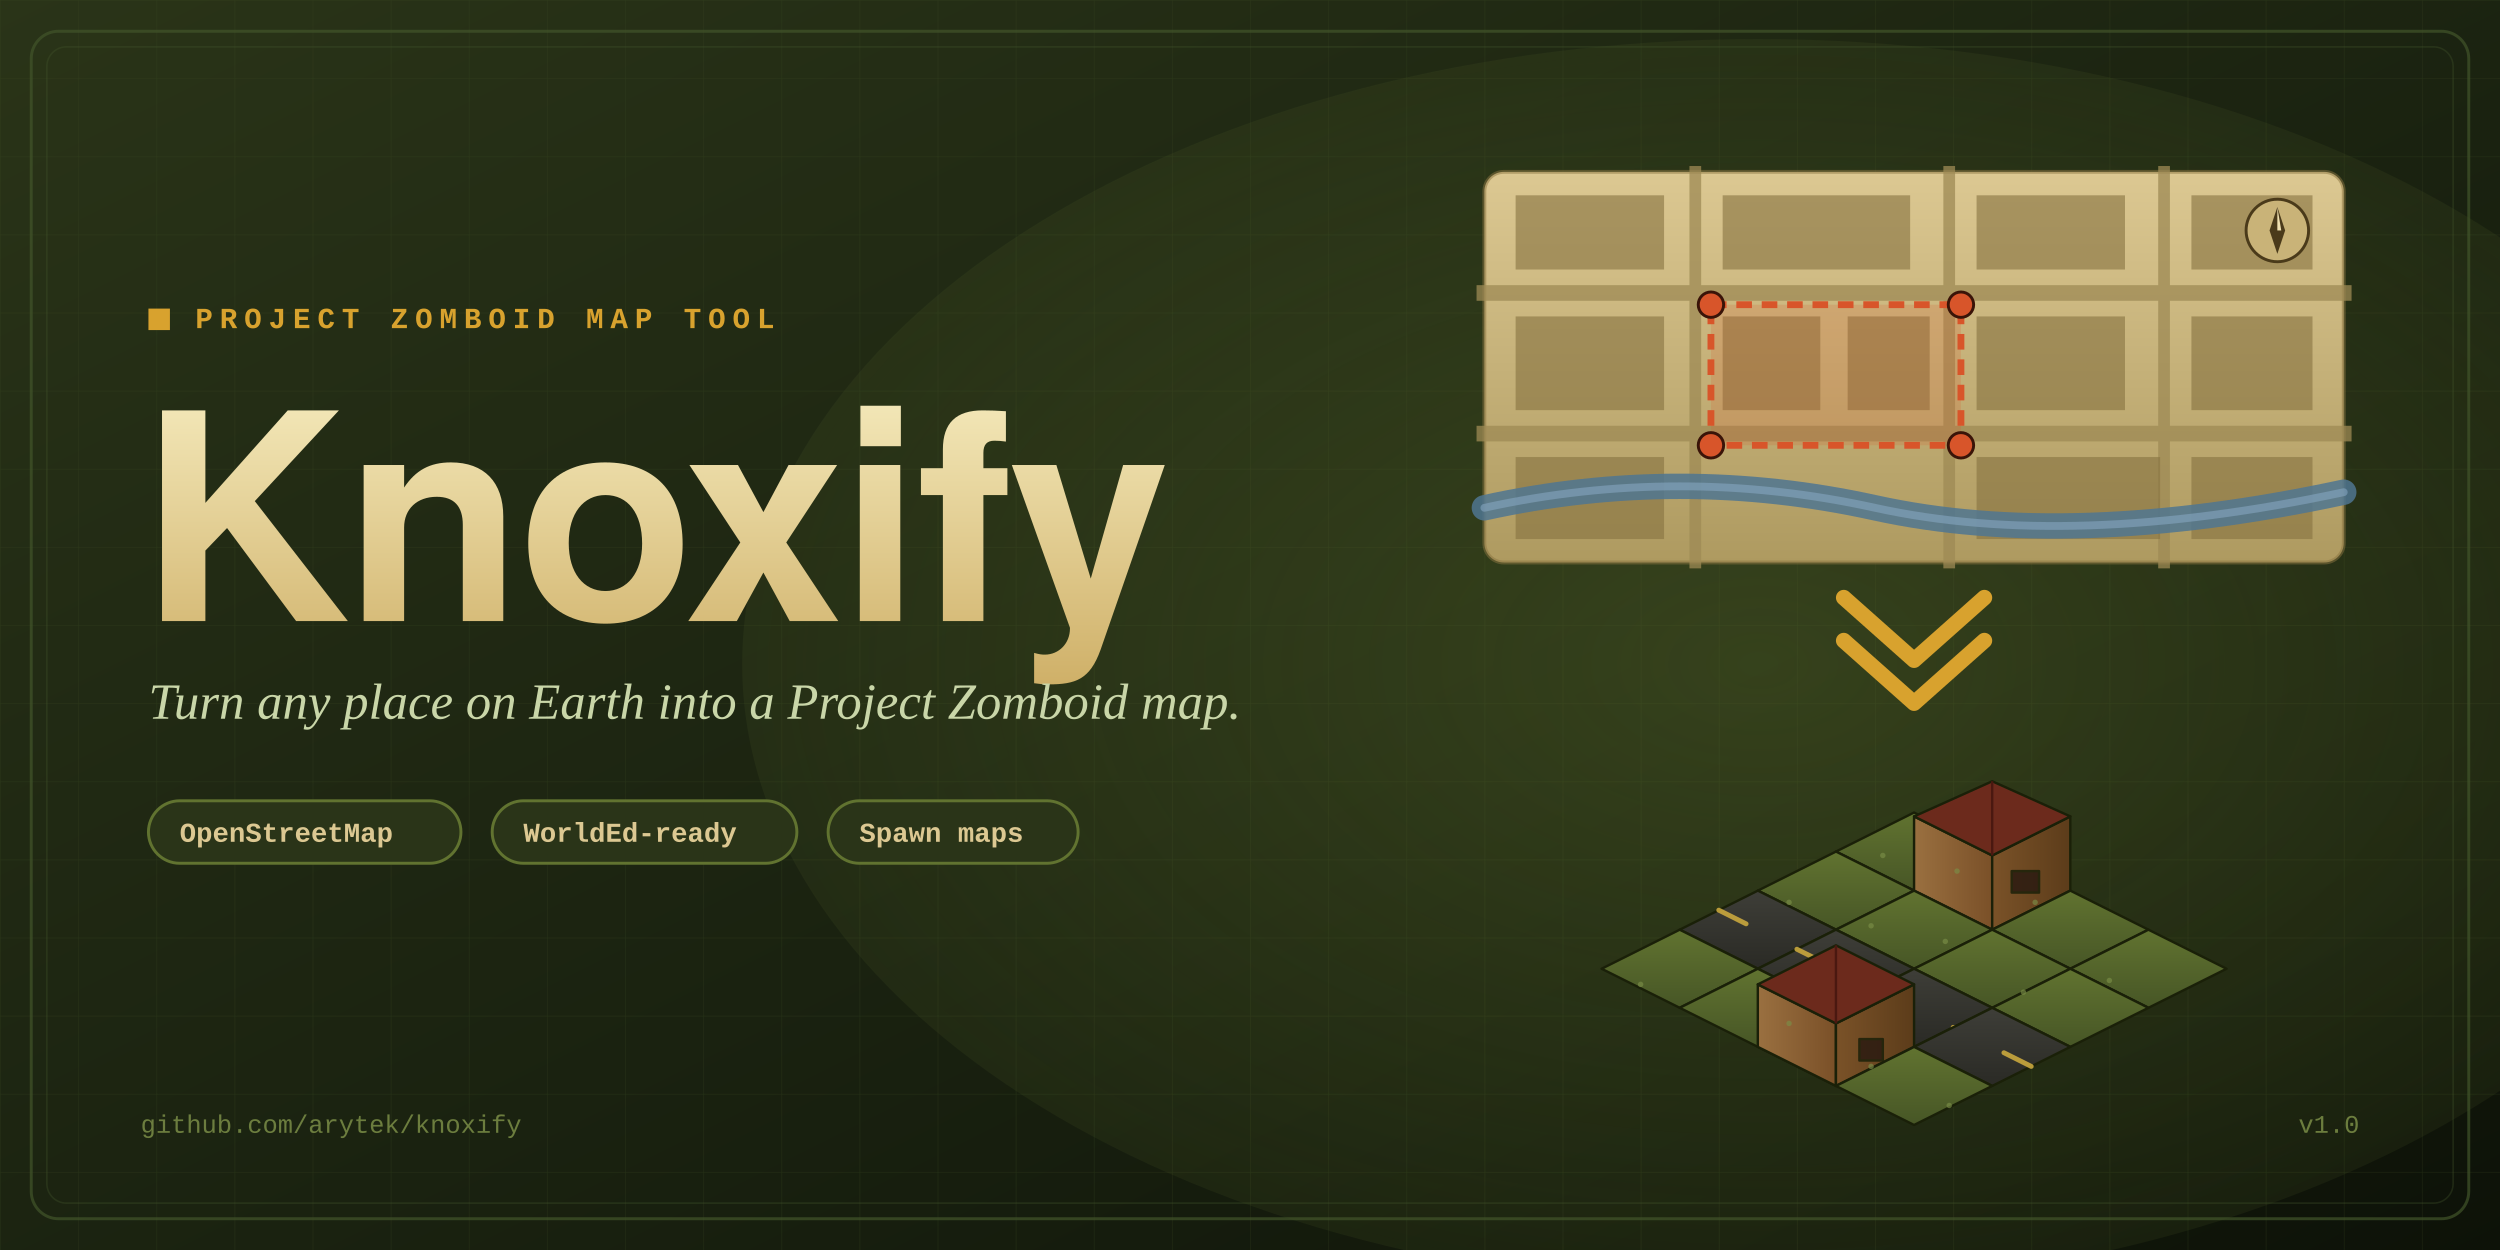
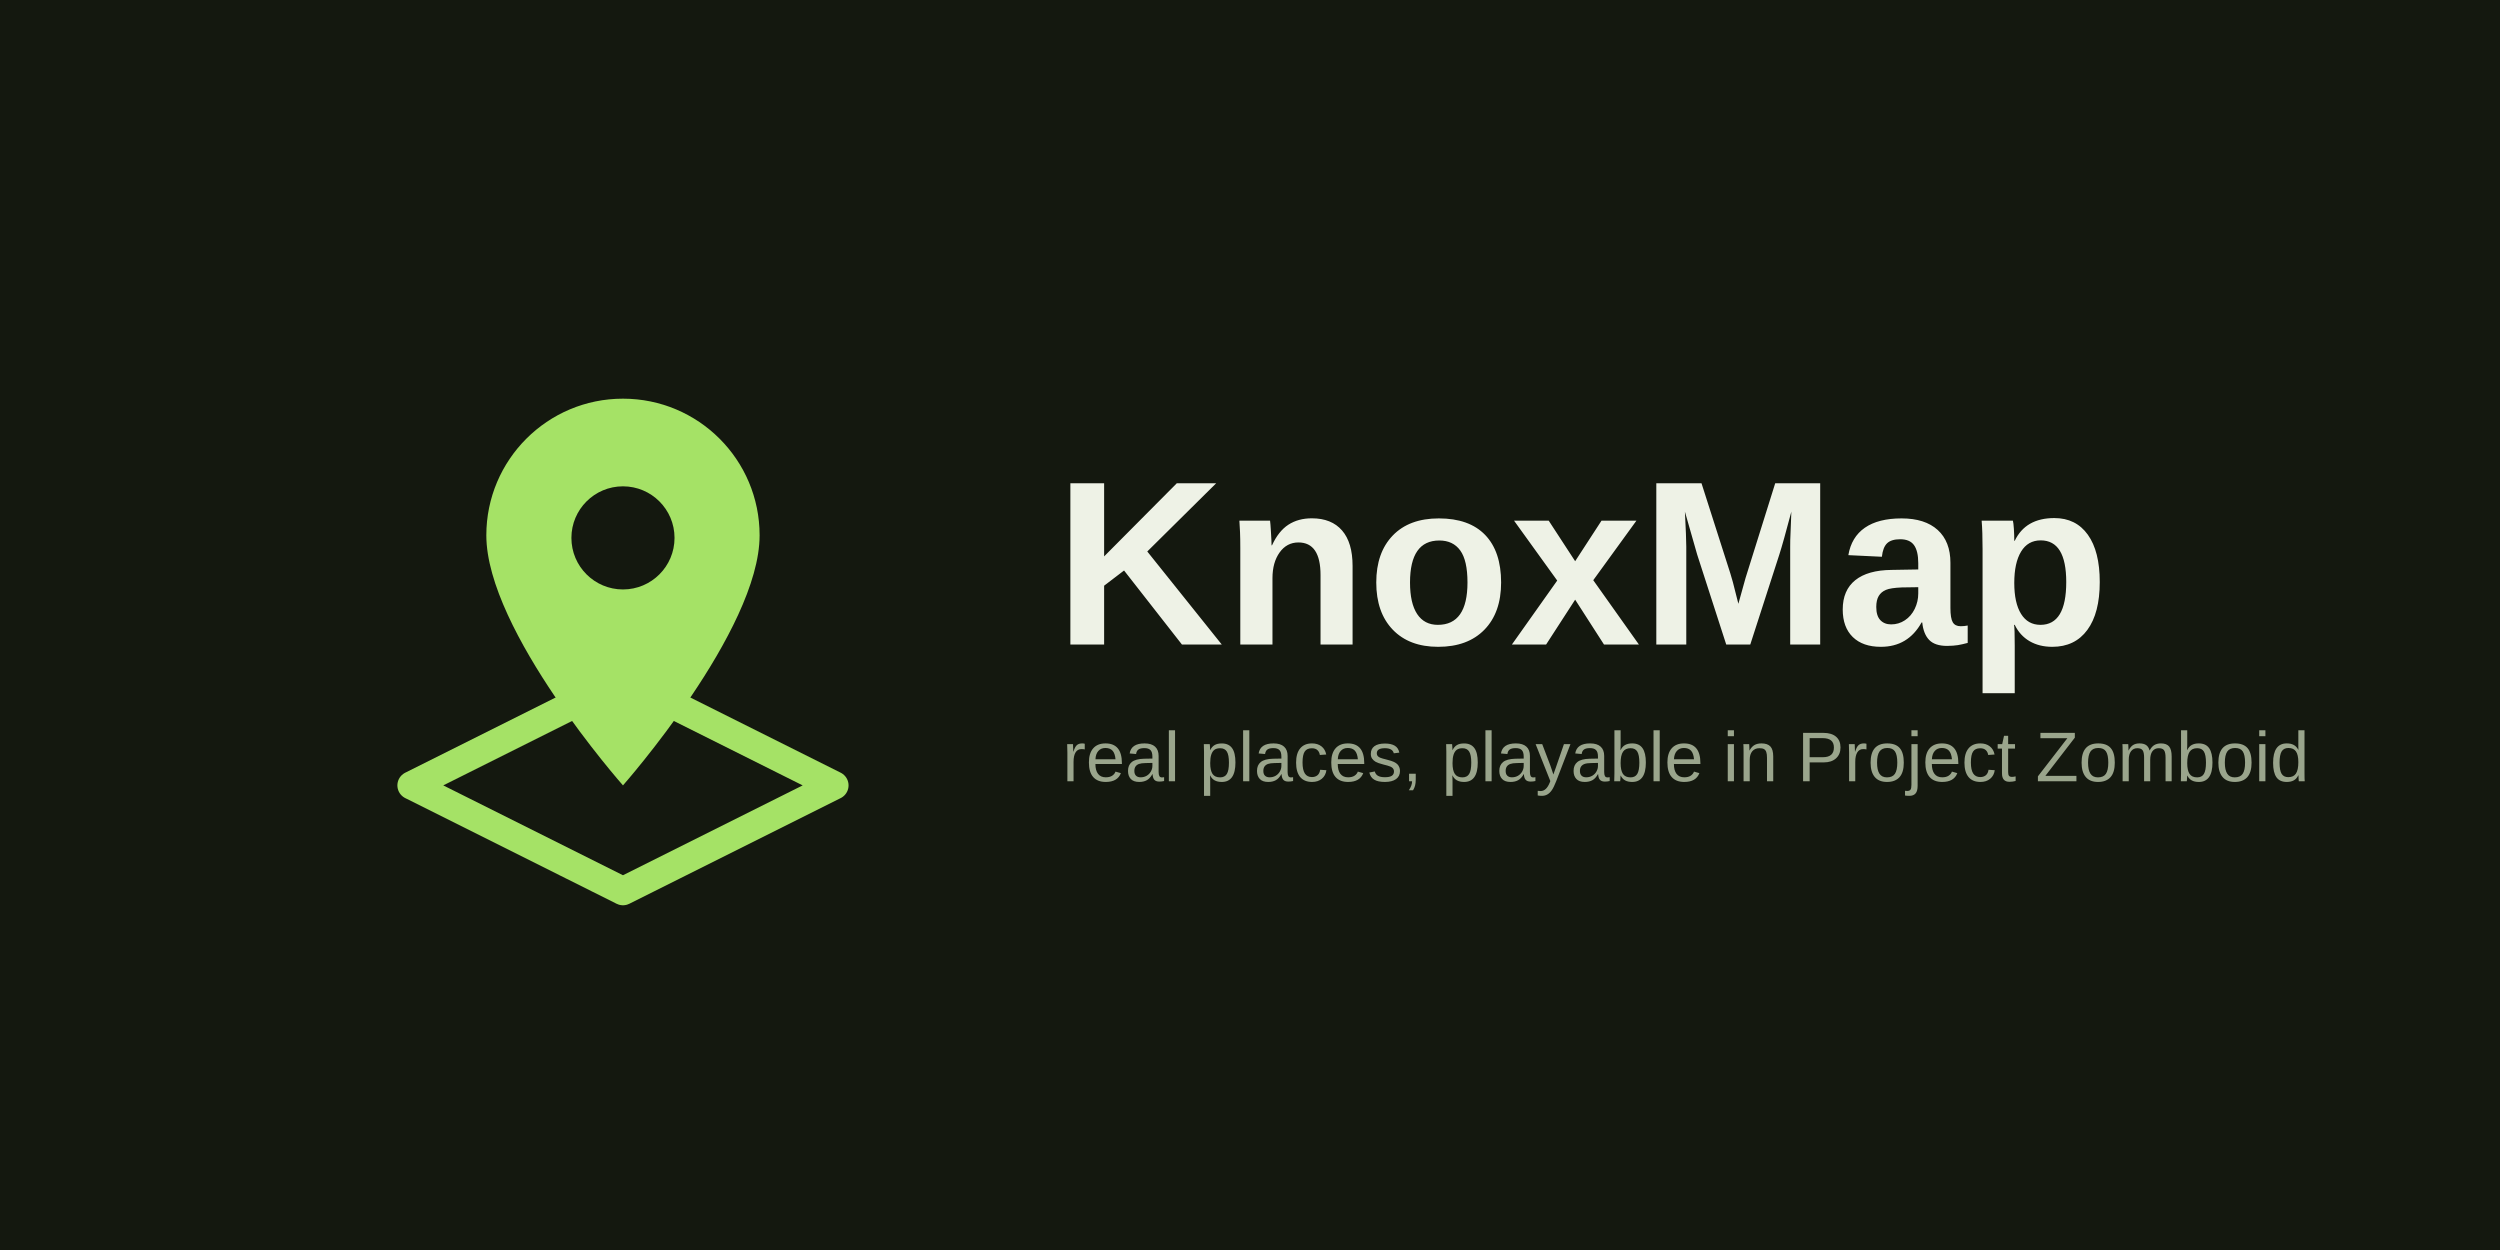
- <svg xmlns="http://www.w3.org/2000/svg" viewBox="0 0 1280 640" role="img" aria-label="Knoxify cover">
-   <defs>
-     <linearGradient id="bg" x1="0" y1="0" x2="1" y2="1">
-       <stop offset="0" stop-color="#2a3418" />
-       <stop offset="0.55" stop-color="#1a2210" />
-       <stop offset="1" stop-color="#0d1208" />
-     </linearGradient>
-     <linearGradient id="paper" x1="0" y1="0" x2="0" y2="1">
-       <stop offset="0" stop-color="#dcc892" />
-       <stop offset="1" stop-color="#ae9a60" />
-     </linearGradient>
-     <linearGradient id="grass" x1="0" y1="0" x2="0" y2="1">
-       <stop offset="0" stop-color="#617330" />
-       <stop offset="1" stop-color="#475626" />
-     </linearGradient>
-     <linearGradient id="road" x1="0" y1="0" x2="0" y2="1">
-       <stop offset="0" stop-color="#3e3e38" />
-       <stop offset="1" stop-color="#2a2a25" />
-     </linearGradient>
-     <linearGradient id="wallR" x1="0" y1="0" x2="1" y2="0">
-       <stop offset="0" stop-color="#7a5228" />
-       <stop offset="1" stop-color="#5c3c1a" />
-     </linearGradient>
-     <linearGradient id="wallL" x1="0" y1="0" x2="1" y2="0">
-       <stop offset="0" stop-color="#9a7040" />
-       <stop offset="1" stop-color="#7a5028" />
-     </linearGradient>
-     <linearGradient id="wordmarkFill" x1="0" y1="0" x2="0" y2="1">
-       <stop offset="0" stop-color="#f2e6b6" />
-       <stop offset="1" stop-color="#cfb068" />
-     </linearGradient>
-     <radialGradient id="spot" cx="0.5" cy="0.5" r="0.7">
-       <stop offset="0" stop-color="#5a6b2c" stop-opacity="0.45" />
-       <stop offset="1" stop-color="#5a6b2c" stop-opacity="0" />
-     </radialGradient>
-     <pattern id="grid" width="40" height="40" patternUnits="userSpaceOnUse">
-       <path d="M 40 0 L 0 0 0 40" fill="none" stroke="#3a4a22" stroke-width="0.6" opacity="0.35" />
-     </pattern>
-   </defs>
-   <rect width="1280" height="640" fill="url(#bg)" />
-   <rect width="1280" height="640" fill="url(#grid)" />
-   <ellipse cx="900" cy="340" rx="520" ry="320" fill="url(#spot)" />
-   <rect x="16" y="16" width="1248" height="608" rx="14" fill="none" stroke="#41542a" stroke-width="1.5" opacity="0.7" />
-   <rect x="24" y="24" width="1232" height="592" rx="10" fill="none" stroke="#41542a" stroke-width="0.8" opacity="0.35" />
-   <g transform="translate(72, 210)">
-     <g transform="translate(4, -52)">
-       <rect x="0" y="0" width="11" height="11" fill="#d8a22e" />
-       <text x="24" y="10" font-family="Consolas, 'Courier New', monospace" font-size="15" font-weight="700" fill="#d8a22e" letter-spacing="3.5">PROJECT ZOMBOID MAP TOOL</text>
-     </g>
-     <text x="0" y="108" font-family="Impact, 'Arial Black', 'Helvetica Neue', sans-serif" font-size="148" font-weight="900" fill="url(#wordmarkFill)" letter-spacing="-2">Knoxify</text>
-     <text x="4" y="158" font-family="Georgia, 'Times New Roman', serif" font-style="italic" font-size="26" fill="#c9d6a8">Turn any place on Earth into a Project Zomboid map.</text>
-     <g transform="translate(4, 200)" font-family="Consolas, 'Courier New', monospace" font-size="14" font-weight="700" fill="#dcc892">
-       <g>
-         <rect x="0" y="0" width="160" height="32" rx="16" fill="#2a3418" stroke="#617330" stroke-width="1.5" />
-         <text x="16" y="21">OpenStreetMap</text>
-       </g>
-       <g transform="translate(176, 0)">
-         <rect x="0" y="0" width="156" height="32" rx="16" fill="#2a3418" stroke="#617330" stroke-width="1.5" />
-         <text x="16" y="21">WorldEd-ready</text>
-       </g>
-       <g transform="translate(348, 0)">
-         <rect x="0" y="0" width="128" height="32" rx="16" fill="#2a3418" stroke="#617330" stroke-width="1.5" />
-         <text x="16" y="21">Spawn maps</text>
-       </g>
-     </g>
+ <svg xmlns="http://www.w3.org/2000/svg" viewBox="0 0 1280 640" role="img" aria-label="KnoxMap">
+   <rect width="1280" height="640" fill="#14180f" />
+   <g transform="translate(150 150) scale(0.66)">
+     <path d="M256 300 L420 382 L256 464 L92 382 Z" fill="none" stroke="#a5e266" stroke-width="22" stroke-linejoin="round" />
+     <path d="M256 382 C256 382 150 262 150 188 A106 106 0 0 1 362 188 C362 262 256 382 256 382 Z" fill="#a5e266" />
+     <circle cx="256" cy="190" r="40" fill="#14180f" />
  </g>
-   <g transform="translate(760, 88)">
-     <g transform="translate(0, 0)">
-       <rect x="0" y="0" width="440" height="200" rx="10" fill="url(#paper)" />
-       <rect x="0" y="0" width="440" height="200" rx="10" fill="none" stroke="#8a7440" stroke-width="2" opacity="0.5" />
-       <g stroke="#9d8a54" stroke-linecap="square" opacity="0.75">
-         <line x1="0" y1="62" x2="440" y2="62" stroke-width="8" />
-         <line x1="0" y1="134" x2="440" y2="134" stroke-width="8" />
-         <line x1="108" y1="0" x2="108" y2="200" stroke-width="6" />
-         <line x1="238" y1="0" x2="238" y2="200" stroke-width="6" />
-         <line x1="348" y1="0" x2="348" y2="200" stroke-width="6" />
-       </g>
-       <g fill="#86723f" opacity="0.6">
-         <rect x="16" y="12" width="76" height="38" />
-         <rect x="122" y="12" width="96" height="38" />
-         <rect x="252" y="12" width="76" height="38" />
-         <rect x="362" y="12" width="62" height="38" />
-         <rect x="16" y="74" width="76" height="48" />
-         <rect x="122" y="74" width="50" height="48" />
-         <rect x="186" y="74" width="42" height="48" />
-         <rect x="252" y="74" width="76" height="48" />
-         <rect x="362" y="74" width="62" height="48" />
-         <rect x="16" y="146" width="76" height="42" />
-         <rect x="252" y="146" width="94" height="42" />
-         <rect x="362" y="146" width="62" height="42" />
-       </g>
-       <path d="M 0 172 Q 100 150, 200 172 T 440 164" stroke="#4f7591" stroke-width="13" fill="none" stroke-linecap="round" opacity="0.85" />
-       <path d="M 0 172 Q 100 150, 200 172 T 440 164" stroke="#89a9c4" stroke-width="4" fill="none" stroke-linecap="round" opacity="0.55" />
-       <g transform="translate(406, 30)">
-         <circle cx="0" cy="0" r="16" fill="#c9b378" stroke="#4a3a1a" stroke-width="1.5" />
-         <path d="M 0 -12 L 4 0 L 0 12 L -4 0 Z" fill="#4a3a1a" />
-         <path d="M 0 -12 L 2 0 L 0 0 Z" fill="#efe0b0" />
-       </g>
-       <rect x="116" y="68" width="128" height="72" fill="#d8552a" fill-opacity="0.18" stroke="#d8552a" stroke-width="3.5" stroke-dasharray="8 5" />
-       <g fill="#d8552a" stroke="#3a1408" stroke-width="1.5">
-         <circle cx="116" cy="68" r="6.5" />
-         <circle cx="244" cy="68" r="6.5" />
-         <circle cx="116" cy="140" r="6.5" />
-         <circle cx="244" cy="140" r="6.5" />
-       </g>
-     </g>
-     <g transform="translate(220, 230)" stroke="#d8a22e" stroke-width="8" stroke-linecap="round" stroke-linejoin="round" fill="none">
-       <path d="M -36 -12 L 0 20 L 36 -12" />
-       <path d="M -36 10 L 0 42 L 36 10" />
-     </g>
-     <g transform="translate(220, 328)" stroke="#1a2008" stroke-width="1.25" stroke-linejoin="round">
-       <path d="M 0 0 L 40 20 L 0 40 L -40 20 Z" fill="url(#grass)" />
-       <path d="M 40 20 L 80 40 L 40 60 L 0 40 Z" fill="url(#grass)" />
-       <path d="M -40 20 L 0 40 L -40 60 L -80 40 Z" fill="url(#grass)" />
-       <path d="M 40 60 L 0 40 L 0 2 L 40 22 Z" fill="url(#wallL)" />
-       <path d="M 40 60 L 80 40 L 80 2 L 40 22 Z" fill="url(#wallR)" />
-       <path d="M 40 -16 L 80 2 L 40 22 L 0 2 Z" fill="#6c2a1c" />
-       <path d="M 40 -16 L 40 22" stroke="#4a1810" stroke-width="1.25" fill="none" />
-       <rect x="50" y="30" width="14" height="11" fill="#2a1a10" opacity="0.85" />
-       <path d="M 80 40 L 120 60 L 80 80 L 40 60 Z" fill="url(#grass)" />
-       <path d="M 0 40 L 40 60 L 0 80 L -40 60 Z" fill="url(#grass)" />
-       <path d="M -80 40 L -40 60 L -80 80 L -120 60 Z" fill="url(#road)" />
-       <path d="M 120 60 L 160 80 L 120 100 L 80 80 Z" fill="url(#grass)" />
-       <path d="M 40 60 L 80 80 L 40 100 L 0 80 Z" fill="url(#grass)" />
-       <path d="M -40 60 L 0 80 L -40 100 L -80 80 Z" fill="url(#road)" />
-       <path d="M -120 60 L -80 80 L -120 100 L -160 80 Z" fill="url(#grass)" />
-       <path d="M 80 80 L 120 100 L 80 120 L 40 100 Z" fill="url(#grass)" />
-       <path d="M 0 80 L 40 100 L 0 120 L -40 100 Z" fill="url(#road)" />
-       <path d="M -80 80 L -40 100 L -80 120 L -120 100 Z" fill="url(#grass)" />
-       <g stroke="#c9a73d" stroke-width="2.5" stroke-linecap="round" opacity="0.9">
-         <line x1="-100" y1="50" x2="-86" y2="57" />
-         <line x1="-60" y1="70" x2="-46" y2="77" />
-         <line x1="-20" y1="90" x2="-6" y2="97" />
-         <line x1="20" y1="110" x2="34" y2="117" />
-       </g>
-       <path d="M 40 100 L 80 120 L 40 140 L 0 120 Z" fill="url(#road)" />
-       <path d="M -40 100 L 0 120 L -40 140 L -80 120 Z" fill="url(#grass)" />
-       <path d="M -40 140 L -80 120 L -80 88 L -40 108 Z" fill="url(#wallL)" />
-       <path d="M -40 140 L 0 120 L 0 88 L -40 108 Z" fill="url(#wallR)" />
-       <path d="M -40 68 L 0 88 L -40 108 L -80 88 Z" fill="#6c2a1c" />
-       <path d="M -40 68 L -40 108" stroke="#4a1810" stroke-width="1.25" fill="none" />
-       <rect x="-28" y="116" width="12" height="11" fill="#2a1a10" opacity="0.85" />
-       <g stroke="#c9a73d" stroke-width="2.5" stroke-linecap="round" opacity="0.9">
-         <line x1="46" y1="123" x2="60" y2="130" />
-       </g>
-       <path d="M 0 120 L 40 140 L 0 160 L -40 140 Z" fill="url(#grass)" />
-       <g fill="#7a8d46" opacity="0.65" stroke="none">
-         <circle cx="-16" cy="22" r="1.4" />
-         <circle cx="22" cy="30" r="1.4" />
-         <circle cx="62" cy="46" r="1.4" />
-         <circle cx="-64" cy="46" r="1.4" />
-         <circle cx="-22" cy="58" r="1.4" />
-         <circle cx="16" cy="66" r="1.4" />
-         <circle cx="100" cy="86" r="1.4" />
-         <circle cx="56" cy="92" r="1.4" />
-         <circle cx="-140" cy="88" r="1.4" />
-         <circle cx="-64" cy="108" r="1.4" />
-         <circle cx="-22" cy="130" r="1.4" />
-         <circle cx="18" cy="150" r="1.4" />
-       </g>
-     </g>
-   </g>
-   <g font-family="Consolas, 'Courier New', monospace" font-size="13" fill="#7a8d46" opacity="0.85">
-     <text x="72" y="580">github.com/arytek/knoxify</text>
-     <text x="1208" y="580" text-anchor="end">v1.0</text>
-   </g>
+   <text x="540" y="330" font-family="Segoe UI, Arial, sans-serif" font-size="120" font-weight="700" fill="#eef2e6">KnoxMap</text>
+   <text x="544" y="400" font-family="Segoe UI, Arial, sans-serif" font-size="36" fill="#9aa58c">real places, playable in Project Zomboid</text>
</svg>
